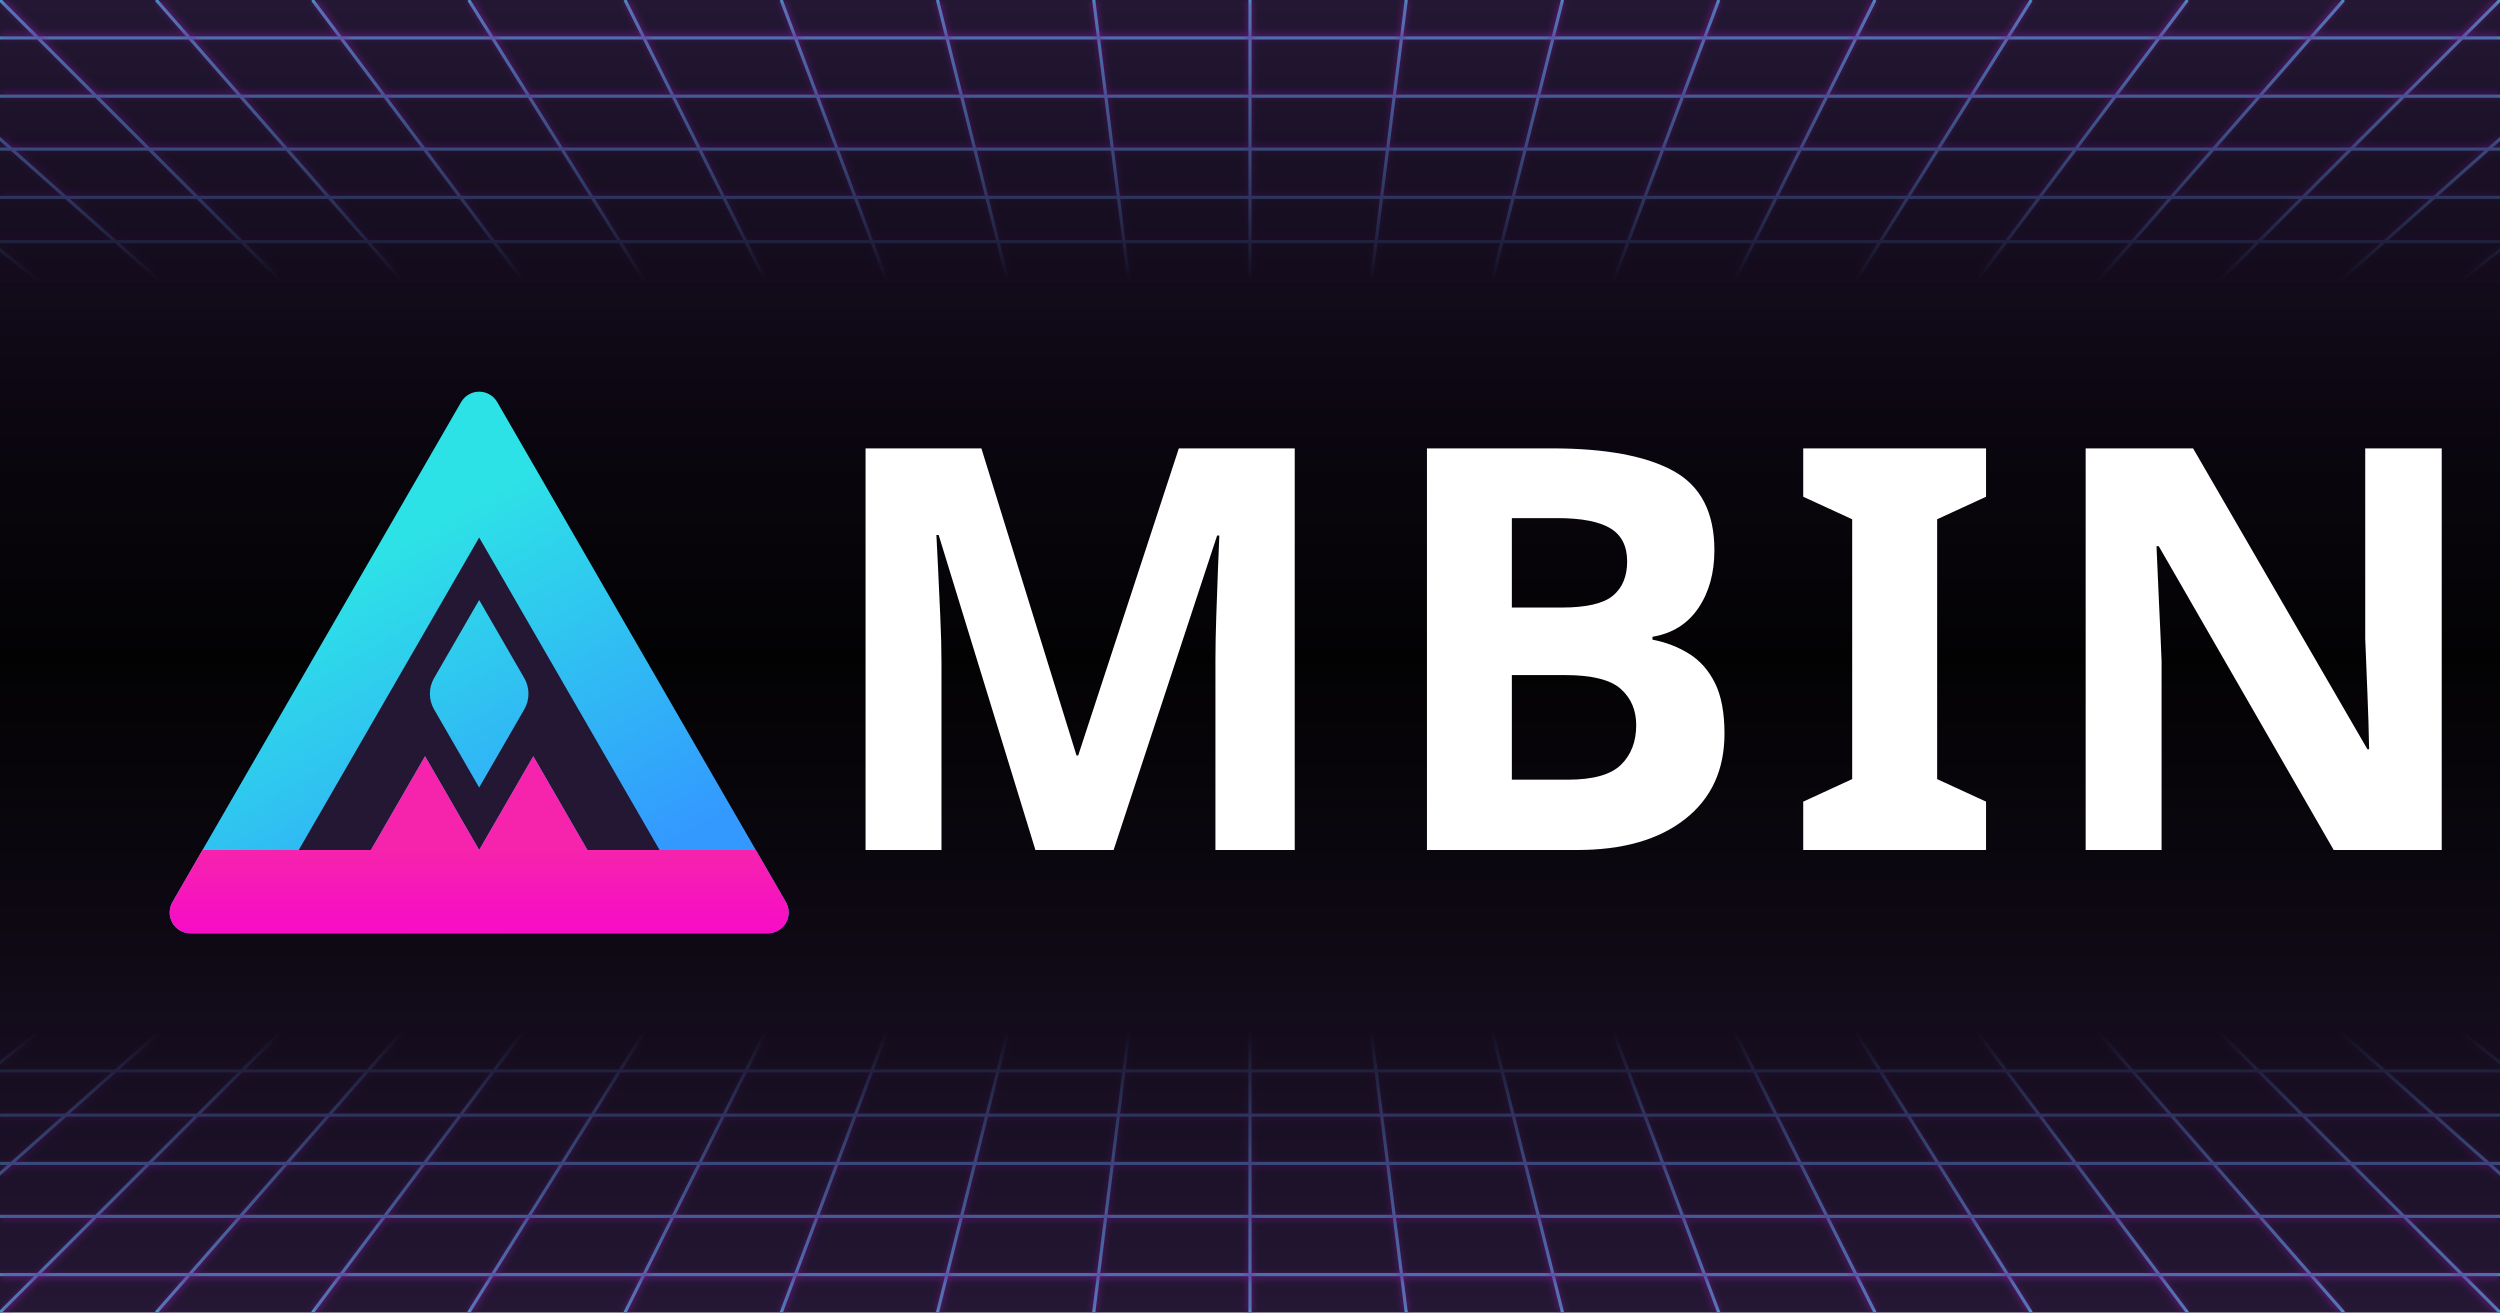
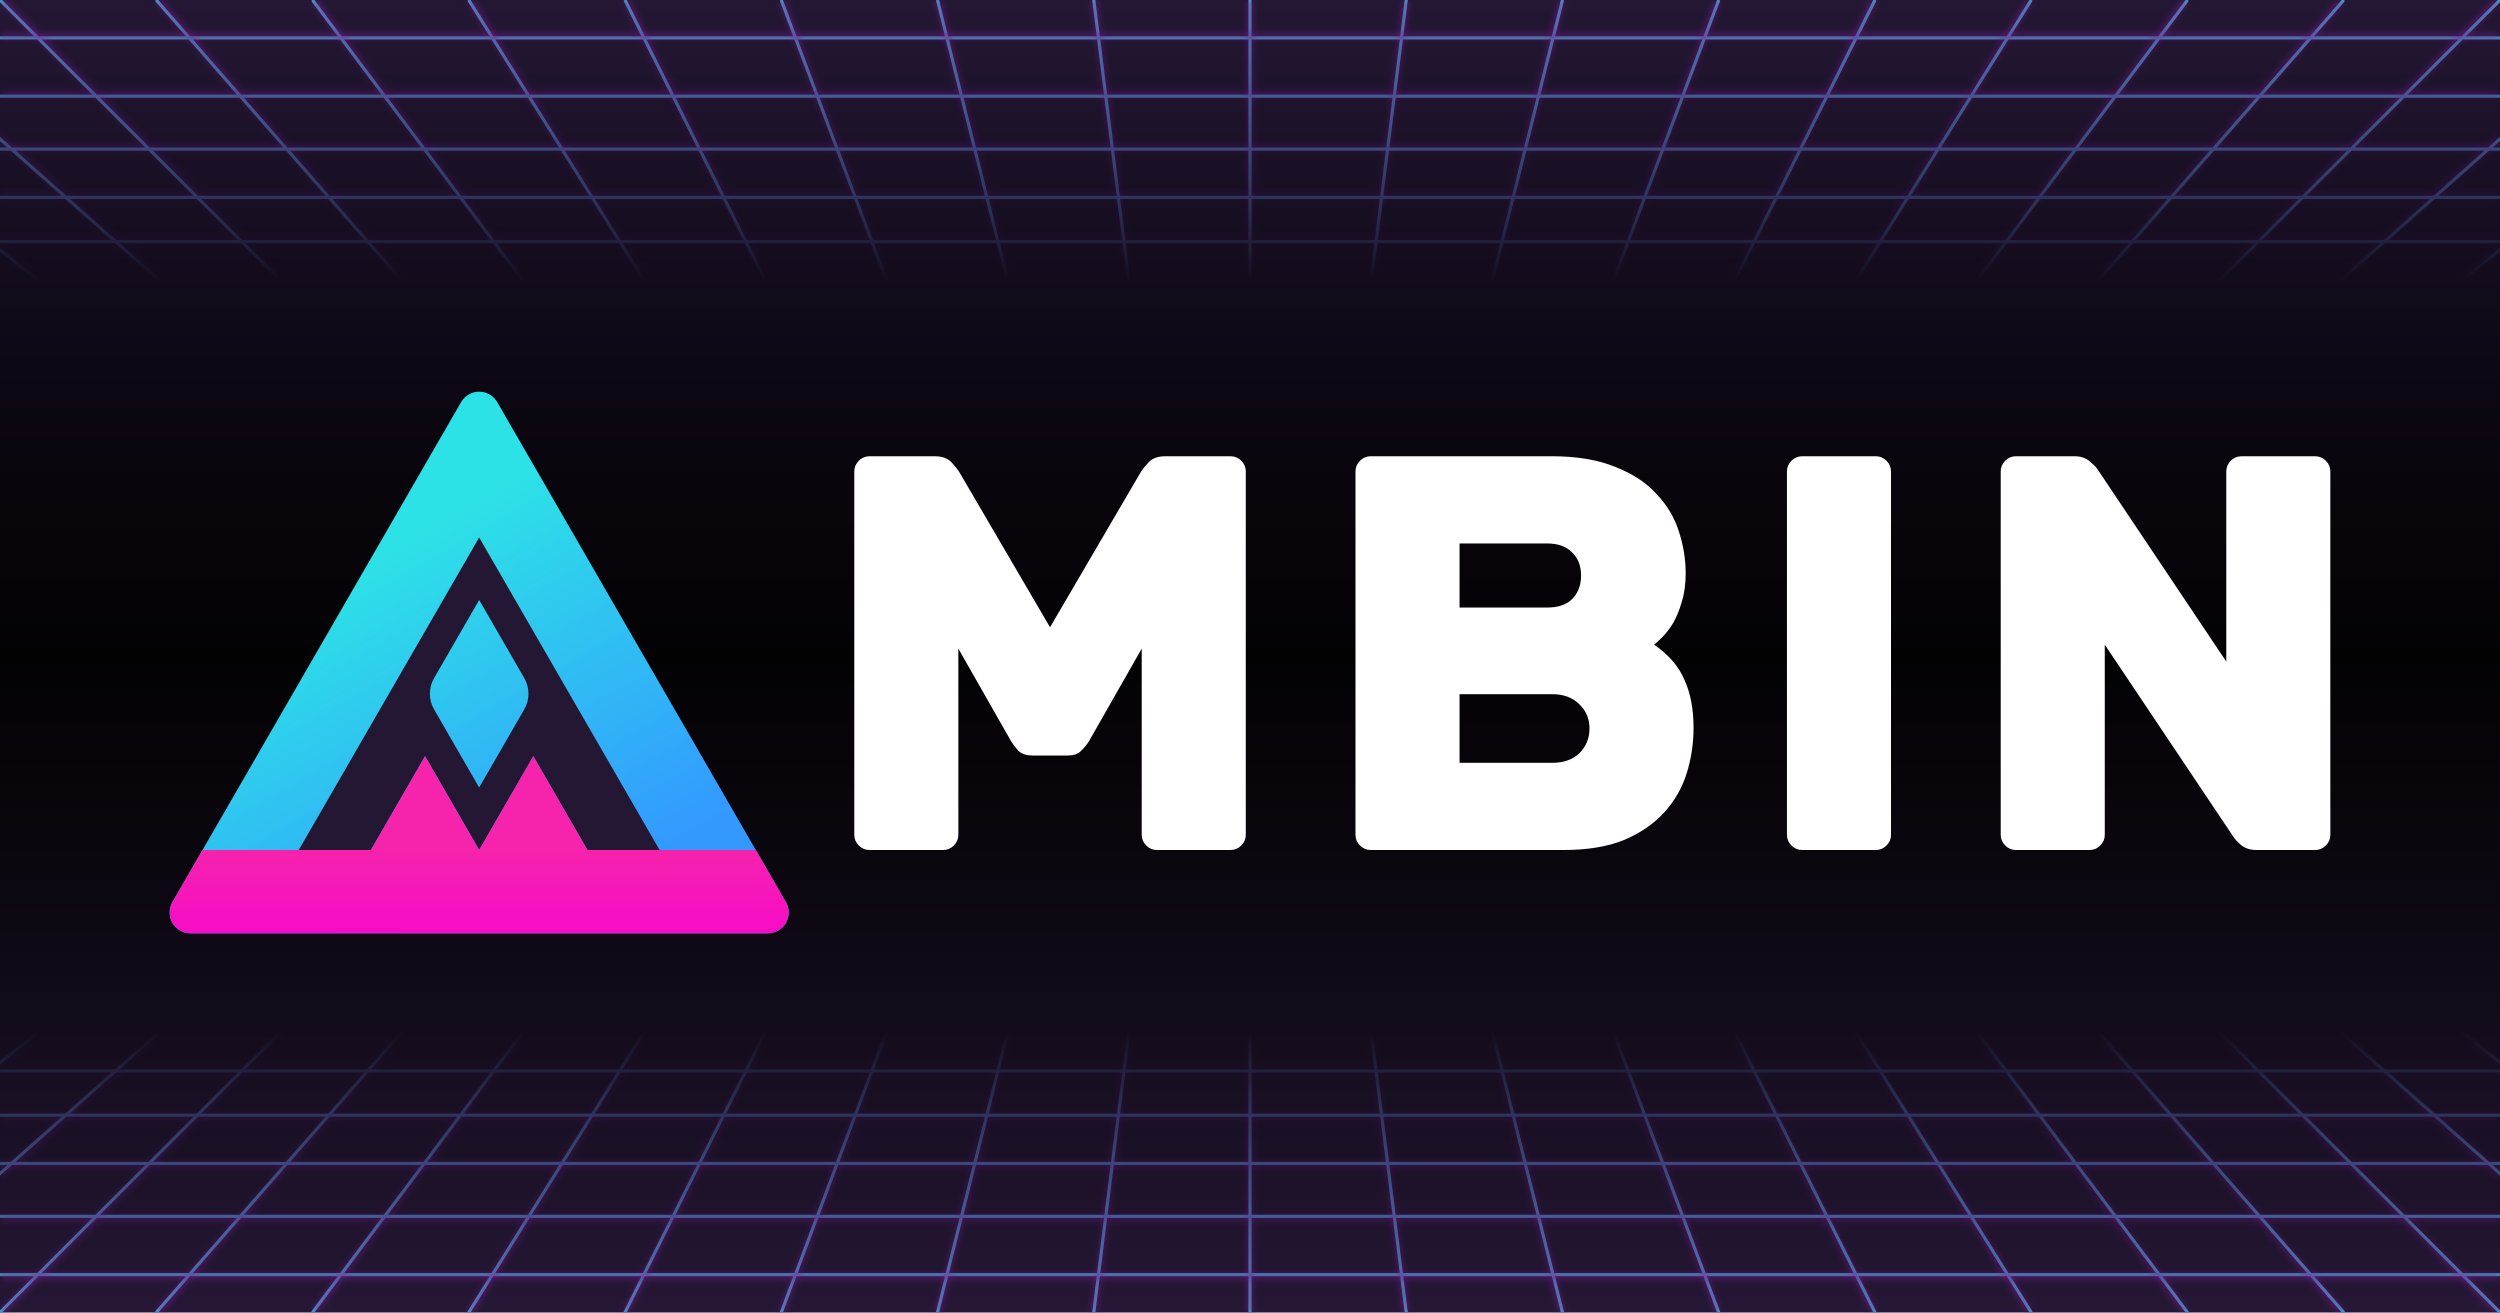
<svg xmlns="http://www.w3.org/2000/svg" xmlns:xlink="http://www.w3.org/1999/xlink" id="svg8" version="1.1" viewBox="0 0 1200 630" height="630" width="1200">
  <defs id="defs2">
    <linearGradient id="linearGradient14">
      <stop style="stop-color:#791e94;stop-opacity:1;" offset="0" id="stop14" />
      <stop style="stop-color:#650d90;stop-opacity:0;" offset="1" id="stop15" />
    </linearGradient>
    <linearGradient id="linearGradient1">
      <stop style="stop-color:#241734;stop-opacity:1;" offset="0" id="stop1" />
      <stop style="stop-color:#0c0712;stop-opacity:1;" offset="0.3" id="stop3" />
      <stop style="stop-color:#030203;stop-opacity:1;" offset="0.5" id="stop5" />
      <stop style="stop-color:#0d0812;stop-opacity:1;" offset="0.7" id="stop4" />
      <stop style="stop-color:#251735;stop-opacity:1;" offset="1" id="stop2" />
    </linearGradient>
    <linearGradient xlink:href="#linearGradient8" id="linearGradient9" x1="105.889" y1="-7.967" x2="153.521" y2="74.533" gradientUnits="userSpaceOnUse" />
    <linearGradient id="linearGradient8">
      <stop style="stop-color:#2de2e6;stop-opacity:1;" offset="0" id="stop8" />
      <stop style="stop-color:#3399ff;stop-opacity:1;" offset="1" id="stop11" />
    </linearGradient>
    <linearGradient xlink:href="#linearGradient6" id="linearGradient7" x1="97.229" y1="82.033" x2="97.229" y2="107.033" gradientUnits="userSpaceOnUse" />
    <linearGradient id="linearGradient6">
      <stop style="stop-color:#f623ac;stop-opacity:1;" offset="0" id="stop6" />
      <stop style="stop-color:#f706cf;stop-opacity:1;" offset="1" id="stop7" />
    </linearGradient>
    <linearGradient xlink:href="#linearGradient1" id="linearGradient2" x1="600" y1="0" x2="600" y2="640" gradientUnits="userSpaceOnUse" gradientTransform="scale(1,0.984375)" />
    <filter style="color-interpolation-filters:sRGB" id="filter15" x="-0.162" y="-0.185" width="1.323" height="1.369">
      <feFlood result="flood" in="SourceGraphic" flood-opacity="0.498" flood-color="rgb(0,0,0)" id="feFlood14" />
      <feGaussianBlur result="blur" in="SourceGraphic" stdDeviation="10" id="feGaussianBlur14" />
      <feOffset result="offset" in="blur" dx="0" dy="0" id="feOffset14" />
      <feComposite result="comp1" operator="in" in="offset" in2="flood" id="feComposite14" />
      <feComposite result="comp2" operator="over" in="SourceGraphic" in2="comp1" id="feComposite15" />
    </filter>
    <linearGradient xlink:href="#linearGradient14" id="linearGradient15" x1="600" y1="640" x2="600" y2="504.516" gradientUnits="userSpaceOnUse" />
    <filter style="color-interpolation-filters:sRGB" id="filter25" x="-0.002" y="-0.022" width="1.004" height="1.048">
      <feOffset dy="1" dx="0" id="feOffset24" />
      <feGaussianBlur stdDeviation="1.5" result="blur" id="feGaussianBlur24" />
      <feFlood flood-color="rgb(45,226,230)" flood-opacity="0.66" result="flood" id="feFlood24" />
      <feComposite in="flood" in2="SourceGraphic" operator="atop" result="composite" id="feComposite25" />
      <feBlend in="blur" in2="composite" mode="normal" id="feBlend25" />
    </filter>
  </defs>
  <g id="layer2">
    <rect style="fill:url(#linearGradient2);fill-opacity:1;stroke-width:0;stroke-linecap:square" id="rect1" width="1200" height="630" x="0" y="0" />
  </g>
  <g id="layer4" style="display:inline">
    <path d="M -2.5000009e-7,440 -300,640 M 50,440 -225,640 M 100,440 -150,640 M 150,440 -75,640 M 200,440 6.2499999e-7,640 M 250,440 75,640 M 300,440 150,640 M 350,440 225,640 M 400,440 300,640 M 450,440 375,640 M 500,440 450,640 M 550,440 525,640 m 75,-200 0,200 m 50,-200 25,200 m 25,-200 50,200 m 0,-200 75,200 M 800,440 900,640 M 850,440 975,640 M 900,440 1050,640 M 950,440 1125,640 M 1000,440 1200,640 M 1050,440 1275,640 M 1100,440 1350,640 M 1150,440 1425,640 M 1200,440 1500,640 M -2.5000009e-7,440 1200,440 m -1221.583,14.388 1243.165,0 m -1266.359,15.462 1289.552,0 m -1314.544,16.661 1339.535,0 m -1366.542,18.005 1393.548,0 m -1422.825,19.517 1452.101,0 m -1483.945,21.23 1515.789,0 M -192.661,568.44 H 1392.661 M -230.769,593.846 H 1430.769 m -1703.496,27.972 1745.455,0" style="display:inline;fill:none;stroke:url(#linearGradient15);stroke-width:1.5;stroke-dasharray:none;stroke-opacity:1;filter:url(#filter25)" id="path13" transform="translate(0,-10)" />
    <use x="0" y="0" xlink:href="#path13" id="use22" transform="rotate(180,600,315)" />
  </g>
  <g id="layer1" style="display:inline;fill:none" transform="matrix(2,0,0,2,22.77017,203.933)">
    <path style="display:inline;opacity:1;fill:url(#linearGradient9);fill-opacity:1;stroke:none;stroke-width:1;stroke-linecap:round;stroke-linejoin:round;stroke-dasharray:none;stroke-opacity:1" d="M 92.899,-25.467 23.617,94.533 a 5,5 60 0 0 4.33,7.5 H 166.511 a 5,5 120 0 0 4.33,-7.5 L 101.559,-25.467 a 5,5 180 0 0 -8.66,0 z" id="path5" transform="translate(6.387841,20)" />
    <path id="path1" style="display:inline;opacity:1;fill:#241734;fill-opacity:1;stroke:none;stroke-width:1;stroke-linecap:round;stroke-linejoin:round;stroke-dasharray:none;stroke-opacity:1" d="M 103.616,27.033 60.315,102.034 H 77.636 L 90.626,79.533 103.616,102.034 116.608,79.533 129.598,102.034 h 17.32 z m 0,15 10.827,18.75 a 7.5,7.5 90 0 1 0,7.501 l -10.827,18.75 -10.825,-18.75 a 7.501,7.501 90 0 1 0,-7.501 z" />
-     <g id="layer3" style="display:inline;fill:none" transform="translate(118.4126,-22.12223)">
-       <text xml:space="preserve" style="font-style:normal;font-variant:normal;font-weight:normal;font-stretch:normal;font-size:135px;line-height:1.25;font-family:Rubik;-inkscape-font-specification:Rubik;letter-spacing:7.429px;fill:#ffffff;stroke-width:0.464;stroke-linecap:round;stroke-linejoin:round" x="65.781" y="124.156" id="text1">
-         <tspan id="tspan1" style="font-style:normal;font-variant:normal;font-weight:bold;font-stretch:normal;font-size:135px;font-family:Rubik;-inkscape-font-specification:'Rubik Bold';letter-spacing:7.429px;stroke-width:0.464" x="65.781" y="124.156">MBIN</tspan>
-       </text>
-     </g>
    <path style="display:inline;opacity:1;fill:url(#linearGradient7);fill-opacity:1;stroke:none;stroke-width:1;stroke-linecap:round;stroke-linejoin:round;stroke-dasharray:none;stroke-opacity:1" d="M 27.947,102.033 H 166.511 a 5,5 120 0 0 4.33,-7.5 l -7.217,-12.5 h -40.415 l -12.99,-22.5 -12.99,22.5 -12.99,-22.5 -12.99,22.5 H 30.834 L 23.617,94.533 a 5,5 60 0 0 4.33,7.5 z" id="path6" transform="translate(6.387841,20)" />
  </g>
+   <g id="layer3" style="display:inline;fill:none" transform="matrix(2,0,0,2,259.5954,159.6885)">
+     <text xml:space="preserve" style="font-style:normal;font-variant:normal;font-weight:normal;font-stretch:normal;font-size:135px;line-height:1.25;font-family:Rubik;-inkscape-font-specification:Rubik;letter-spacing:7.429px;display:none;fill:#ffffff;stroke-width:0.464;stroke-linecap:round;stroke-linejoin:round" x="65.781" y="124.156" id="text1">
+       <tspan id="tspan1" style="font-style:normal;font-variant:normal;font-weight:bold;font-stretch:normal;font-size:135px;font-family:Rubik;-inkscape-font-specification:'Rubik Bold';letter-spacing:7.429px;stroke-width:0.464" x="65.781" y="124.156">MBIN</tspan>
+     </text>
+     <path style="font-weight:bold;font-size:135px;line-height:1.25;font-family:Rubik;-inkscape-font-specification:'Rubik Bold';letter-spacing:7.429px;fill:#ffffff;stroke-width:0.464;stroke-linecap:round;stroke-linejoin:round" d="m 117.891,101.476 q -2.025,0 -3.24,-1.08 -1.08,-1.215 -1.755,-2.295 l -12.69,-22.275 v 44.685 q 0,1.485 -1.08,2.565 -1.08,1.08 -2.565,1.08 h -17.685 q -1.485,0 -2.565,-1.08 -1.08,-1.08 -1.08,-2.565 V 33.301 q 0,-1.485 1.08,-2.565 1.08,-1.08 2.565,-1.08 h 15.66 q 2.7,0 4.05,1.485 1.35,1.485 1.755,2.16 l 21.87,37.395 21.87,-37.395 q 0.405,-0.675 1.755,-2.16 1.35,-1.485 4.05,-1.485 h 15.66 q 1.485,0 2.565,1.08 1.08,1.08 1.08,2.565 v 87.21 q 0,1.485 -1.08,2.565 -1.08,1.08 -2.565,1.08 h -17.685 q -1.485,0 -2.565,-1.08 -1.08,-1.08 -1.08,-2.565 V 75.826 l -12.69,22.275 q -0.675,1.08 -1.89,2.295 -1.08,1.08 -3.105,1.08 h -8.64 z m 81.274,22.68 q -1.485,0 -2.565,-1.08 -1.08,-1.08 -1.08,-2.565 V 33.301 q 0,-1.485 1.08,-2.565 1.08,-1.08 2.565,-1.08 h 43.47 q 9.045,0 15.255,2.565 6.21,2.43 9.855,6.48 3.78,3.915 5.4,9.045 1.62,4.995 1.62,9.99 0,3.915 -0.945,6.885 -0.81,2.835 -2.025,4.995 -1.215,2.025 -2.565,3.375 -1.215,1.215 -2.025,1.89 5.265,3.645 7.29,8.505 2.16,4.725 2.16,11.475 0,5.535 -1.62,10.8 -1.62,5.265 -5.4,9.45 -3.645,4.05 -9.585,6.615 -5.94,2.43 -14.58,2.43 z m 50.49,-65.88 q 0,-3.51 -2.16,-5.535 -2.025,-2.16 -6.075,-2.16 h -20.925 v 15.39 h 20.925 q 4.05,0 6.075,-2.025 2.16,-2.16 2.16,-5.67 z m -29.16,44.955 h 22.275 q 4.05,0 6.48,-2.295 2.43,-2.43 2.43,-5.94 0,-3.51 -2.43,-5.805 -2.43,-2.43 -6.48,-2.43 h -22.275 z m 82.219,20.925 q -1.485,0 -2.565,-1.08 -1.08,-1.08 -1.08,-2.565 V 33.301 q 0,-1.485 1.08,-2.565 1.08,-1.08 2.565,-1.08 h 17.685 q 1.485,0 2.565,1.08 1.08,1.08 1.08,2.565 v 87.21 q 0,1.485 -1.08,2.565 -1.08,1.08 -2.565,1.08 z m 109.084,0 q -2.295,0 -3.78,-1.215 -1.35,-1.215 -1.755,-1.89 l -30.915,-46.17 v 45.63 q 0,1.485 -1.08,2.565 -1.08,1.08 -2.565,1.08 h -17.685 q -1.485,0 -2.565,-1.08 -1.08,-1.08 -1.08,-2.565 V 33.301 q 0,-1.485 1.08,-2.565 1.08,-1.08 2.565,-1.08 h 14.04 q 2.295,0 3.645,1.215 1.485,1.215 1.89,1.89 l 30.915,46.17 v -45.63 q 0,-1.485 1.08,-2.565 1.08,-1.08 2.565,-1.08 h 17.685 q 1.485,0 2.565,1.08 1.08,1.08 1.08,2.565 v 87.21 q 0,1.485 -1.08,2.565 -1.08,1.08 -2.565,1.08 z" id="text2" aria-label="MBIN">
+       </path>
+   </g>
</svg>
